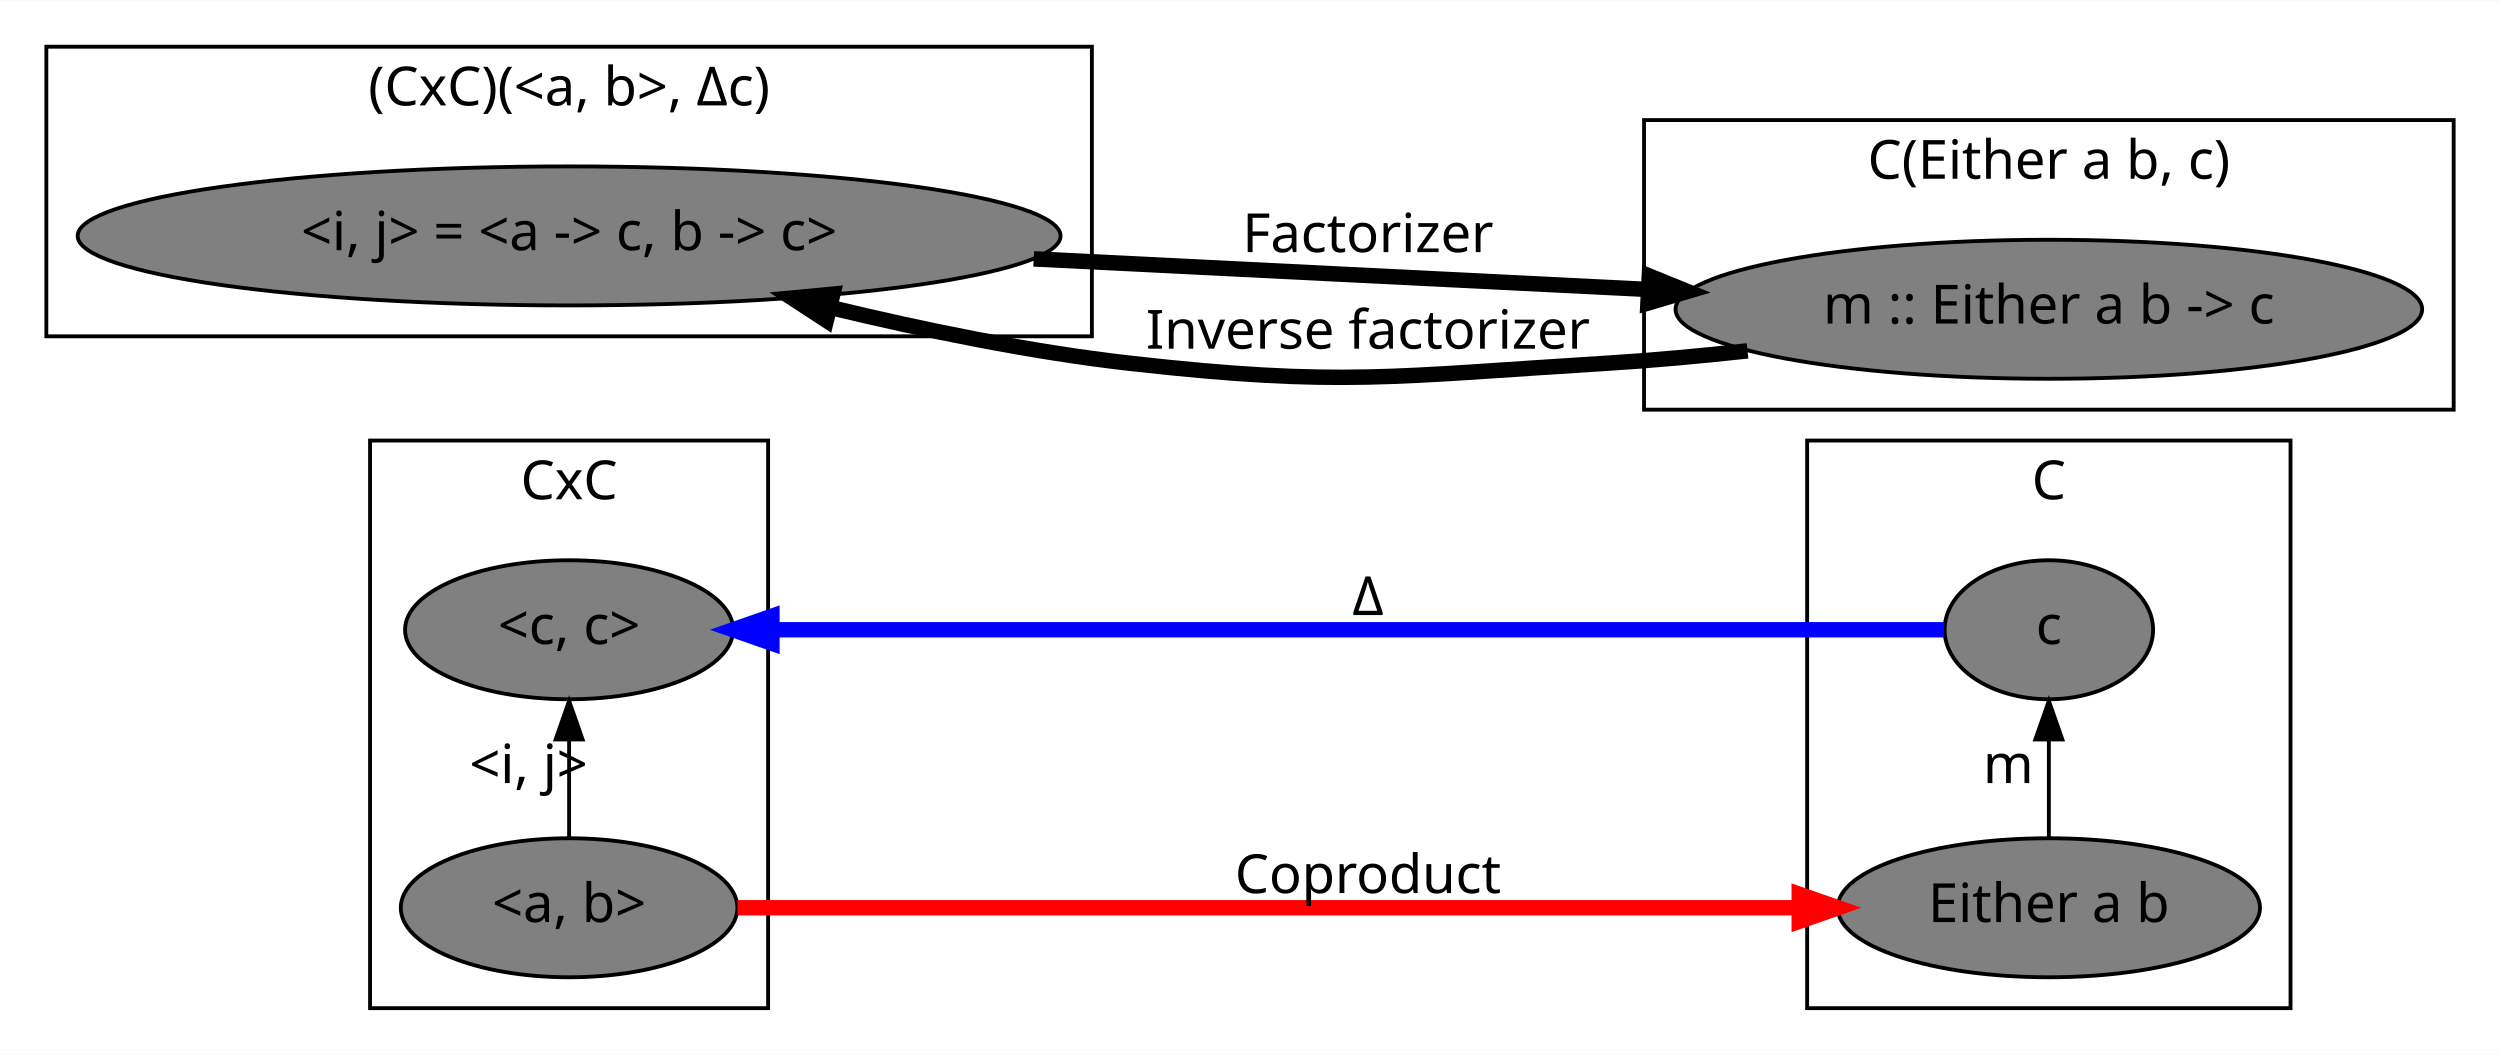
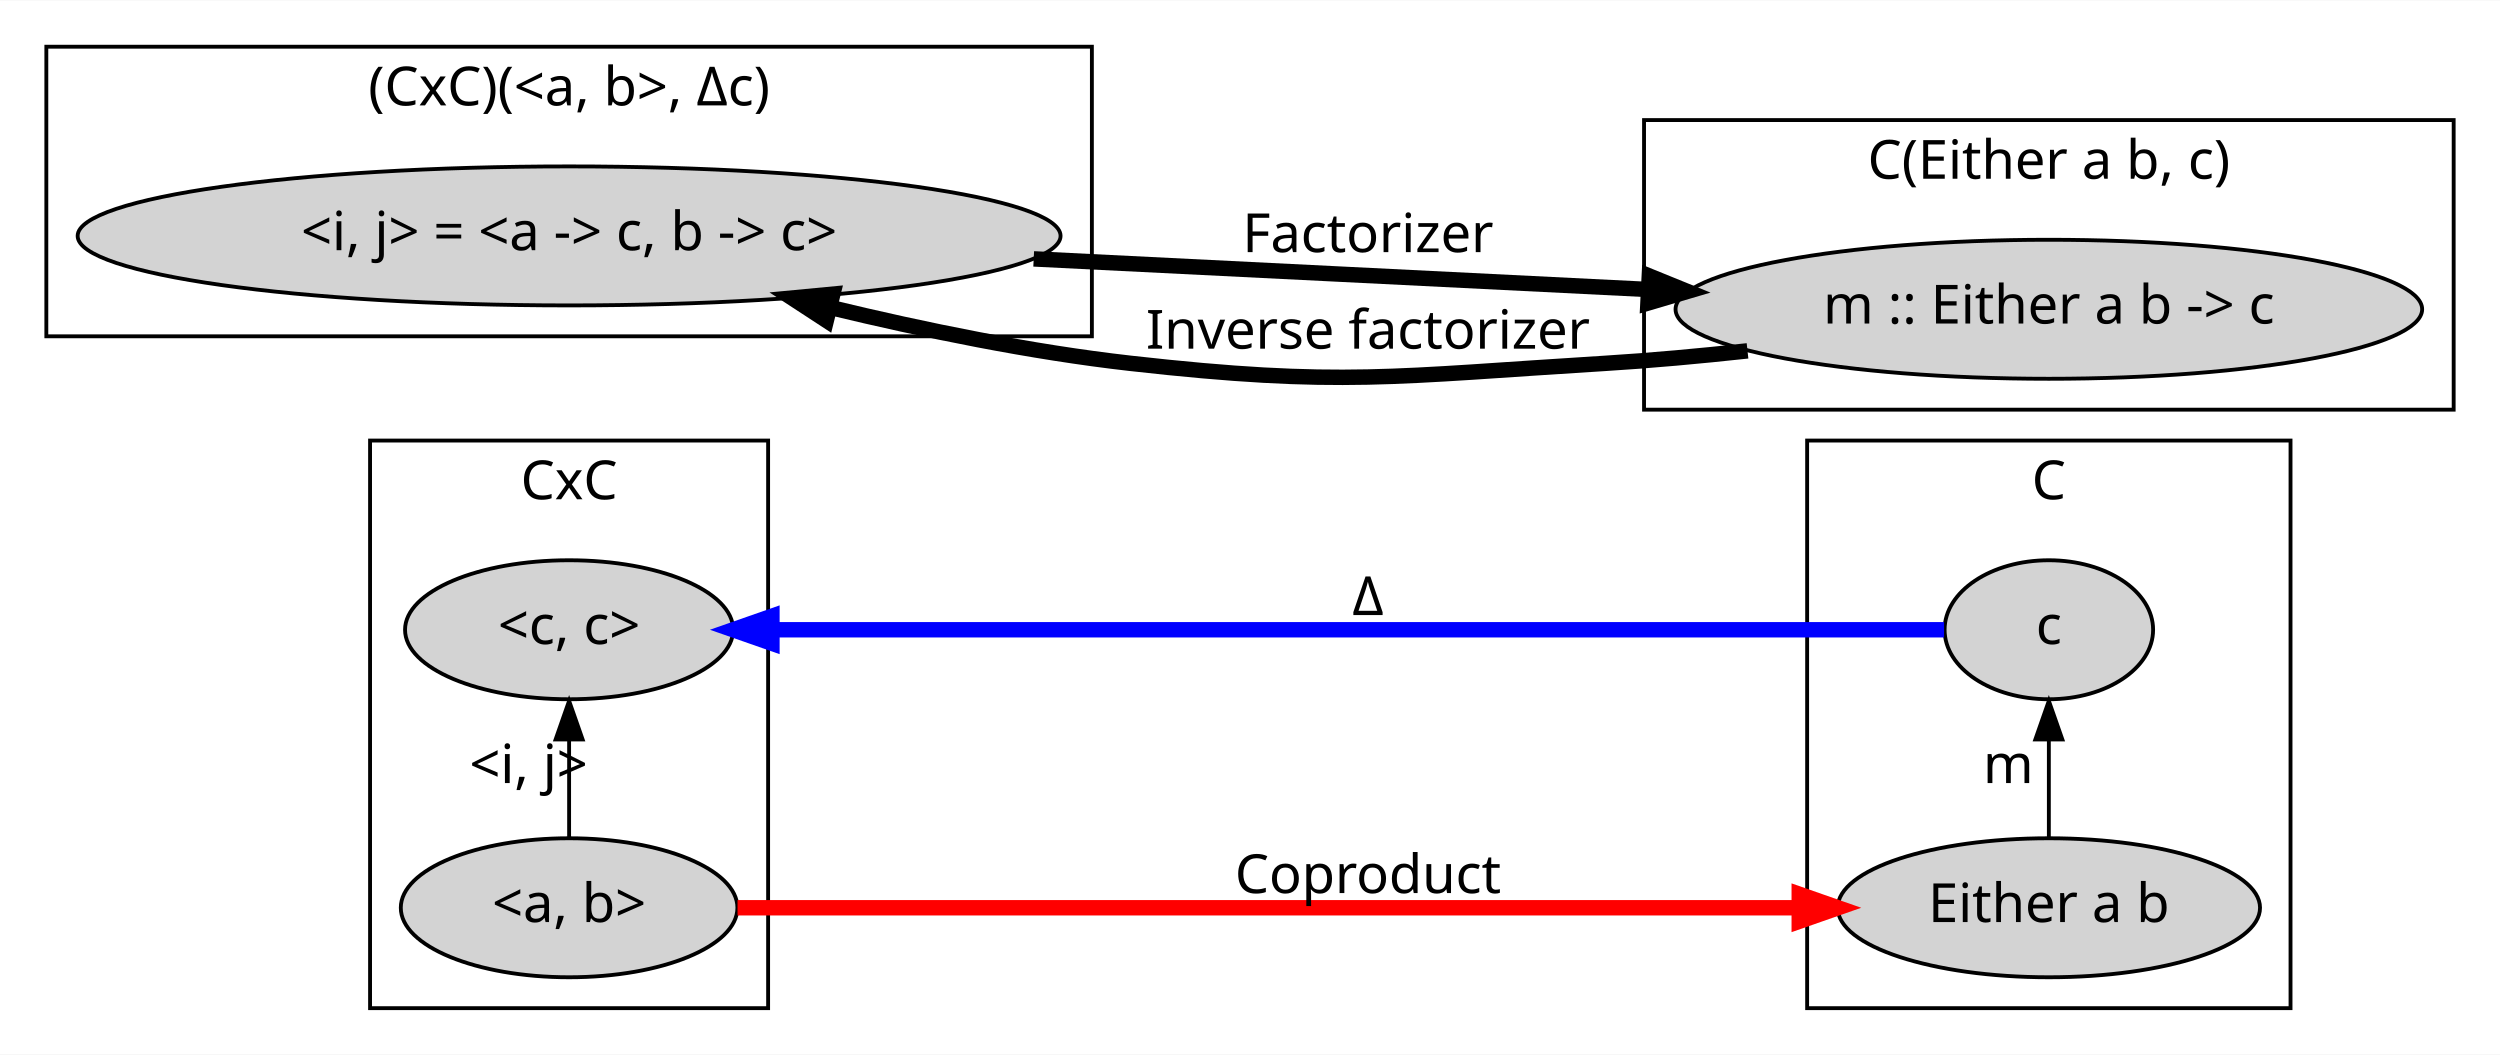
<svg xmlns="http://www.w3.org/2000/svg" width="647pt" height="273pt" viewBox="0.00 0.00 647.46 273.00">
  <g id="graph0" class="graph" transform="scale(1 1) rotate(0) translate(4 269)">
    <polygon fill="white" stroke="transparent" points="-4,4 -4,-269 643.46,-269 643.46,4 -4,4" />
    <g id="clust1" class="cluster">
      <polygon fill="none" stroke="black" points="91.84,-8 91.84,-155 194.93,-155 194.93,-8 91.84,-8" />
      <text text-anchor="middle" x="143.39" y="-139.8" font-family="Times-Roman" font-size="14.00">CxC</text>
    </g>
    <g id="clust3" class="cluster">
      <polygon fill="none" stroke="black" points="464.02,-8 464.02,-155 589.21,-155 589.21,-8 464.02,-8" />
      <text text-anchor="middle" x="526.62" y="-139.8" font-family="Times-Roman" font-size="14.00">C</text>
    </g>
    <g id="clust5" class="cluster">
      <polygon fill="none" stroke="black" points="8,-182 8,-257 278.78,-257 278.78,-182 8,-182" />
      <text text-anchor="middle" x="143.39" y="-241.8" font-family="Times-Roman" font-size="14.00">(CxC)(&lt;a, b&gt;, Δc)</text>
    </g>
    <g id="clust6" class="cluster">
      <polygon fill="none" stroke="black" points="421.78,-163 421.78,-238 631.46,-238 631.46,-163 421.78,-163" />
      <text text-anchor="middle" x="526.62" y="-222.8" font-family="Times-Roman" font-size="14.00">C(Either a b, c)</text>
    </g>
    <g id="node1" class="node">
-       <ellipse fill="gray" stroke="black" cx="143.39" cy="-34" rx="43.59" ry="18" />
+       <ellipse fill="lightgray" stroke="black" cx="143.39" cy="-34" rx="43.59" ry="18" />
      <text text-anchor="middle" x="143.39" y="-30.3" font-family="Times-Roman" font-size="14.00">&lt;a, b&gt;</text>
    </g>
    <g id="node2" class="node">
-       <ellipse fill="gray" stroke="black" cx="143.39" cy="-106" rx="42.49" ry="18" />
+       <ellipse fill="lightgray" stroke="black" cx="143.39" cy="-106" rx="42.49" ry="18" />
      <text text-anchor="middle" x="143.39" y="-102.3" font-family="Times-Roman" font-size="14.00">&lt;c, c&gt;</text>
    </g>
    <g id="edge1" class="edge">
      <path fill="none" stroke="black" d="M143.39,-52.17C143.39,-59.87 143.39,-69.03 143.39,-77.58" />
      <polygon fill="black" stroke="black" points="139.89,-77.59 143.39,-87.59 146.89,-77.59 139.89,-77.59" />
      <text text-anchor="middle" x="132.89" y="-66.3" font-family="Times-Roman" font-size="14.00">&lt;i, j&gt;</text>
    </g>
    <g id="node3" class="node">
-       <ellipse fill="gray" stroke="black" cx="526.62" cy="-34" rx="54.69" ry="18" />
+       <ellipse fill="lightgray" stroke="black" cx="526.62" cy="-34" rx="54.69" ry="18" />
      <text text-anchor="middle" x="526.62" y="-30.3" font-family="Times-Roman" font-size="14.00">Either a b</text>
    </g>
    <g id="edge3" class="edge">
      <path fill="none" stroke="red" stroke-width="4" d="M187.01,-34C253.86,-34 383.77,-34 461.8,-34" />
      <polygon fill="red" stroke="red" stroke-width="4" points="461.98,-37.5 471.98,-34 461.98,-30.5 461.98,-37.5" />
      <text text-anchor="middle" x="350.28" y="-37.8" font-family="Times-Roman" font-size="14.00">Coproduct</text>
    </g>
    <g id="node4" class="node">
-       <ellipse fill="gray" stroke="black" cx="526.62" cy="-106" rx="27" ry="18" />
+       <ellipse fill="lightgray" stroke="black" cx="526.62" cy="-106" rx="27" ry="18" />
      <text text-anchor="middle" x="526.62" y="-102.3" font-family="Times-Roman" font-size="14.00">c</text>
    </g>
    <g id="edge2" class="edge">
      <path fill="none" stroke="black" d="M526.62,-52.17C526.62,-59.87 526.62,-69.03 526.62,-77.58" />
      <polygon fill="black" stroke="black" points="523.12,-77.59 526.62,-87.59 530.12,-77.59 523.12,-77.59" />
      <text text-anchor="middle" x="516.12" y="-66.3" font-family="Times-Roman" font-size="14.00">m</text>
    </g>
    <g id="edge4" class="edge">
      <path fill="none" stroke="blue" stroke-width="4" d="M499.49,-106C437.11,-106 278.58,-106 196.07,-106" />
      <polygon fill="blue" stroke="blue" stroke-width="4" points="195.91,-102.5 185.91,-106 195.91,-109.5 195.91,-102.5" />
      <text text-anchor="middle" x="350.28" y="-109.8" font-family="Times-Roman" font-size="14.00">Δ</text>
    </g>
    <g id="node5" class="node">
-       <ellipse fill="gray" stroke="black" cx="143.39" cy="-208" rx="127.28" ry="18" />
+       <ellipse fill="lightgray" stroke="black" cx="143.39" cy="-208" rx="127.28" ry="18" />
      <text text-anchor="middle" x="143.39" y="-204.3" font-family="Times-Roman" font-size="14.00">&lt;i, j&gt; = &lt;a -&gt; c, b -&gt; c&gt;</text>
    </g>
    <g id="node6" class="node">
-       <ellipse fill="gray" stroke="black" cx="526.62" cy="-189" rx="96.68" ry="18" />
+       <ellipse fill="lightgray" stroke="black" cx="526.62" cy="-189" rx="96.68" ry="18" />
      <text text-anchor="middle" x="526.62" y="-185.3" font-family="Times-Roman" font-size="14.00">m :: Either a b -&gt; c</text>
    </g>
    <g id="edge5" class="edge">
      <path fill="none" stroke="black" stroke-width="4" d="M263.71,-202.05C314.79,-199.51 373.86,-196.56 422.95,-194.12" />
      <polygon fill="black" stroke="black" stroke-width="4" points="423.14,-197.61 432.95,-193.62 422.79,-190.62 423.14,-197.61" />
      <text text-anchor="middle" x="350.28" y="-203.8" font-family="Times-Roman" font-size="14.00">Factorizer</text>
    </g>
    <g id="edge6" class="edge">
      <path fill="none" stroke="black" stroke-width="4" d="M448.58,-178.23C436.29,-176.89 423.7,-175.73 411.78,-175 357.21,-171.66 343.1,-168.87 288.78,-175 263.06,-177.9 235.25,-183.62 210.97,-189.49" />
      <polygon fill="black" stroke="black" stroke-width="4" points="210.01,-186.13 201.15,-191.92 211.69,-192.92 210.01,-186.13" />
      <text text-anchor="middle" x="350.28" y="-178.8" font-family="Times-Roman" font-size="14.00">Inverse factorizer</text>
    </g>
  </g>
</svg>
